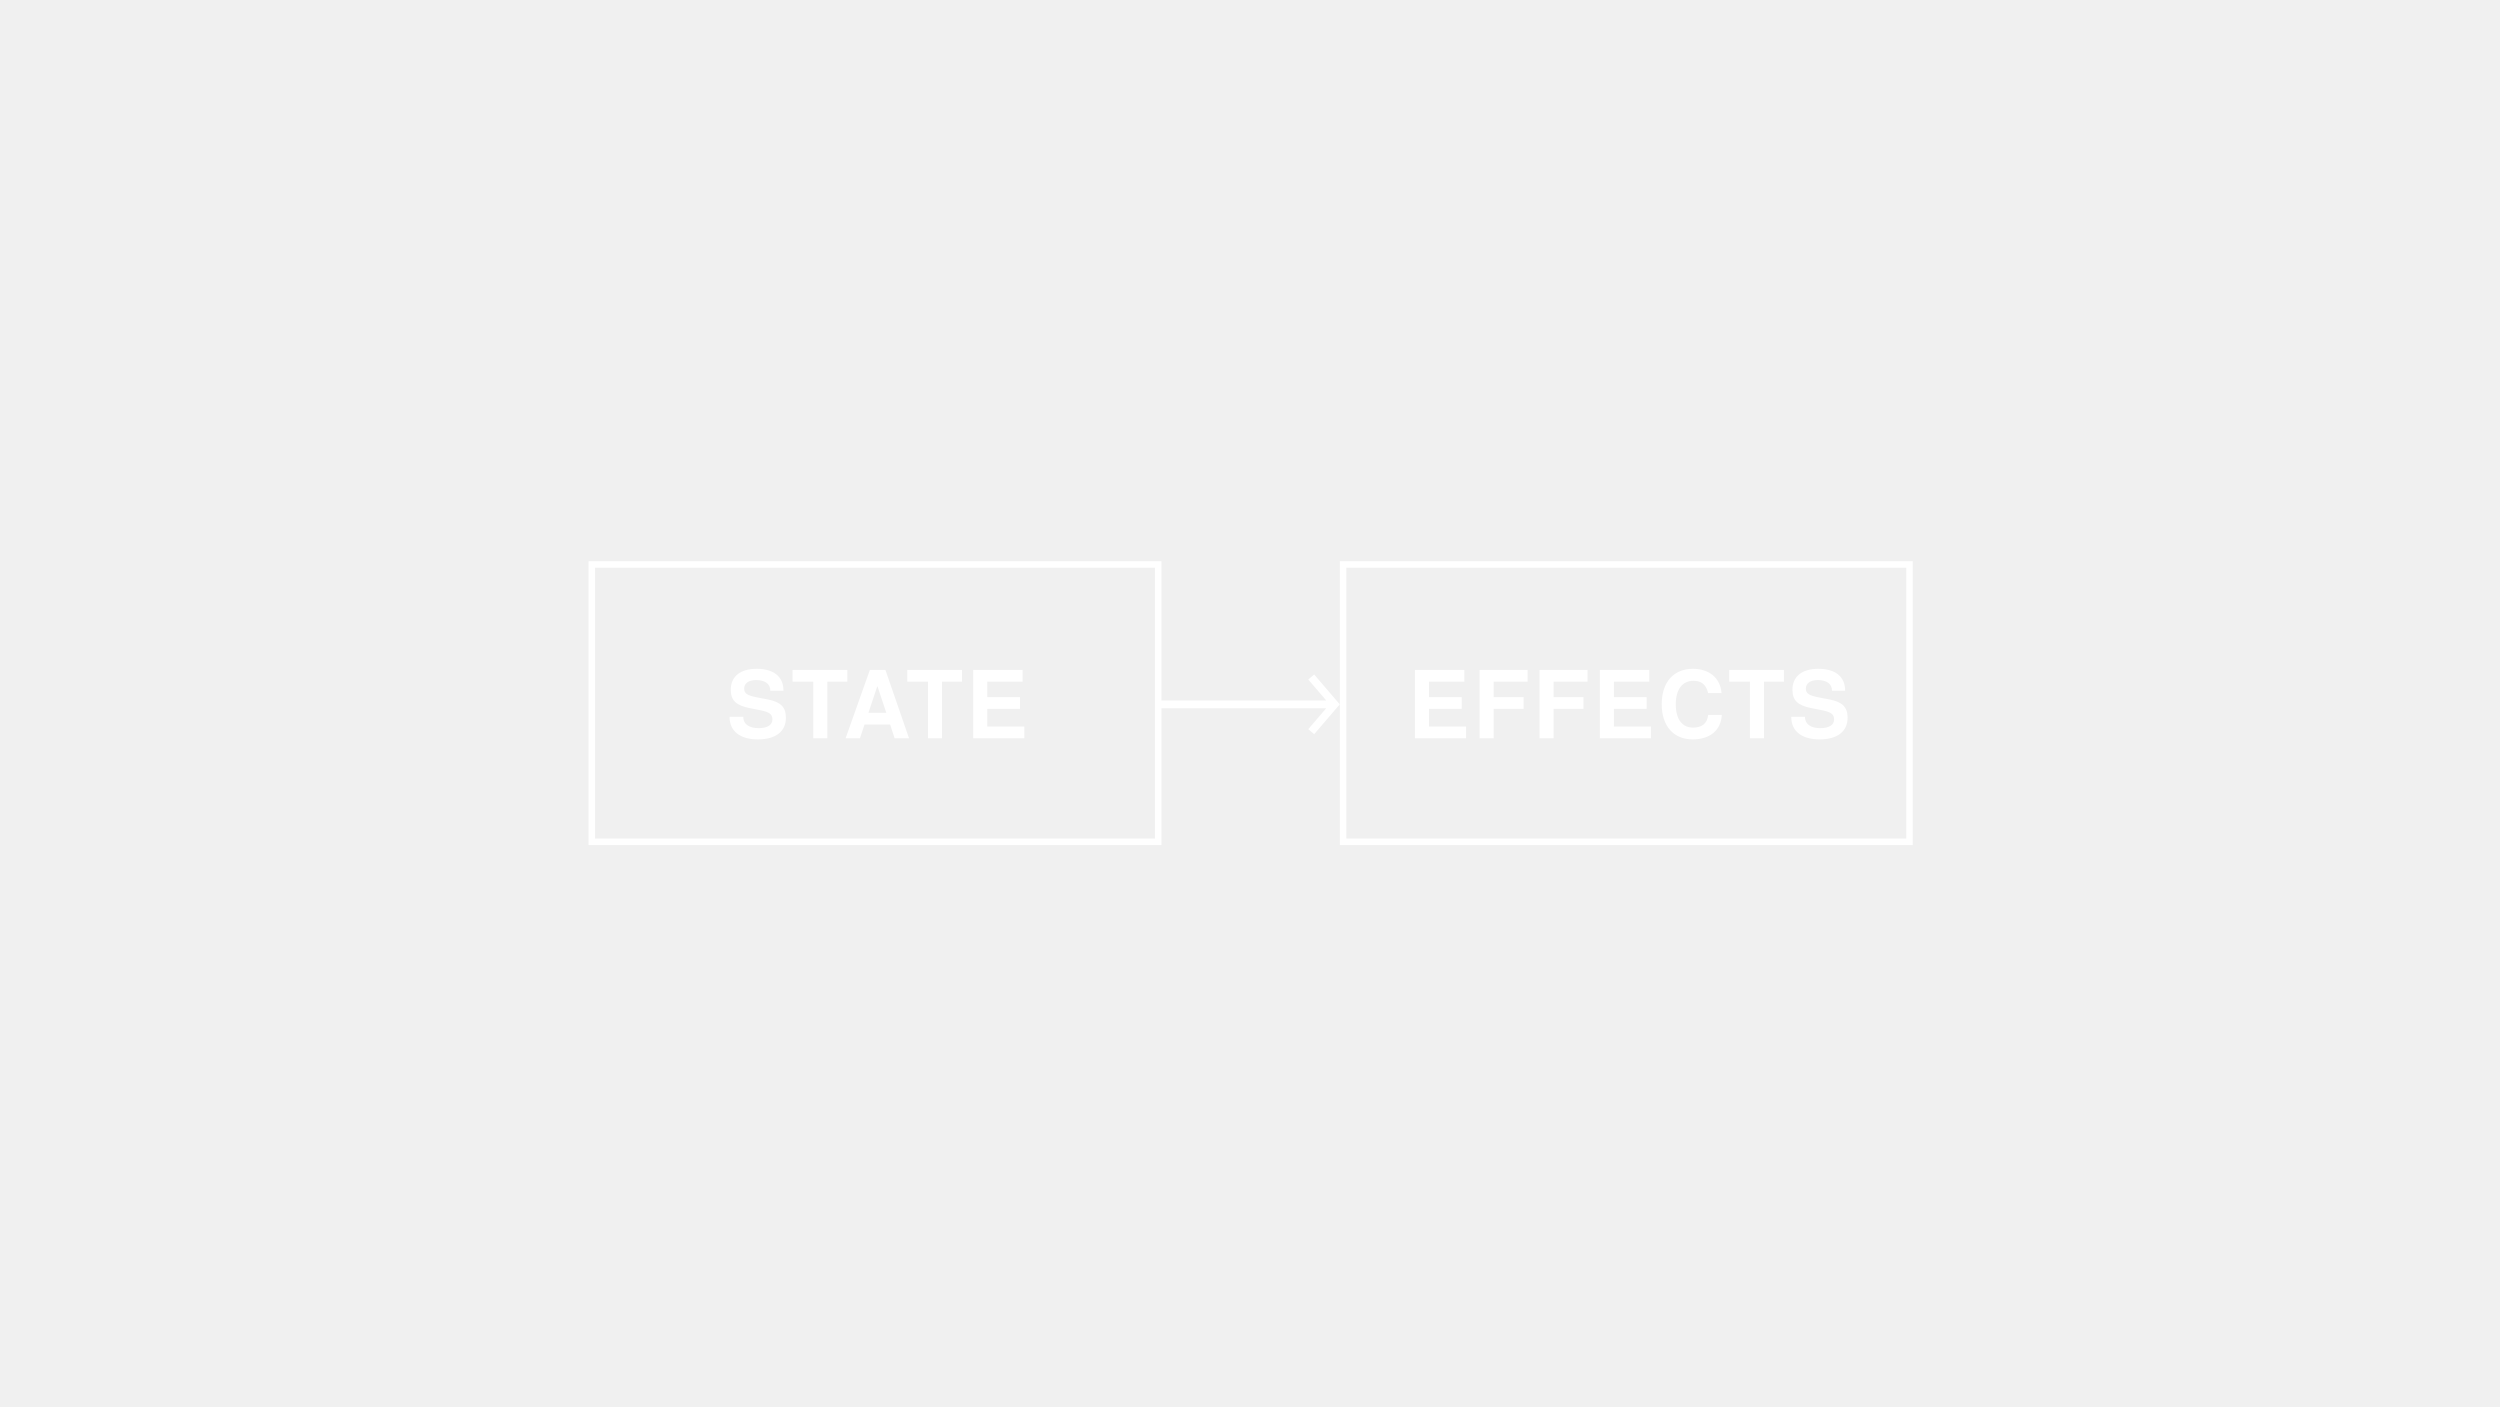
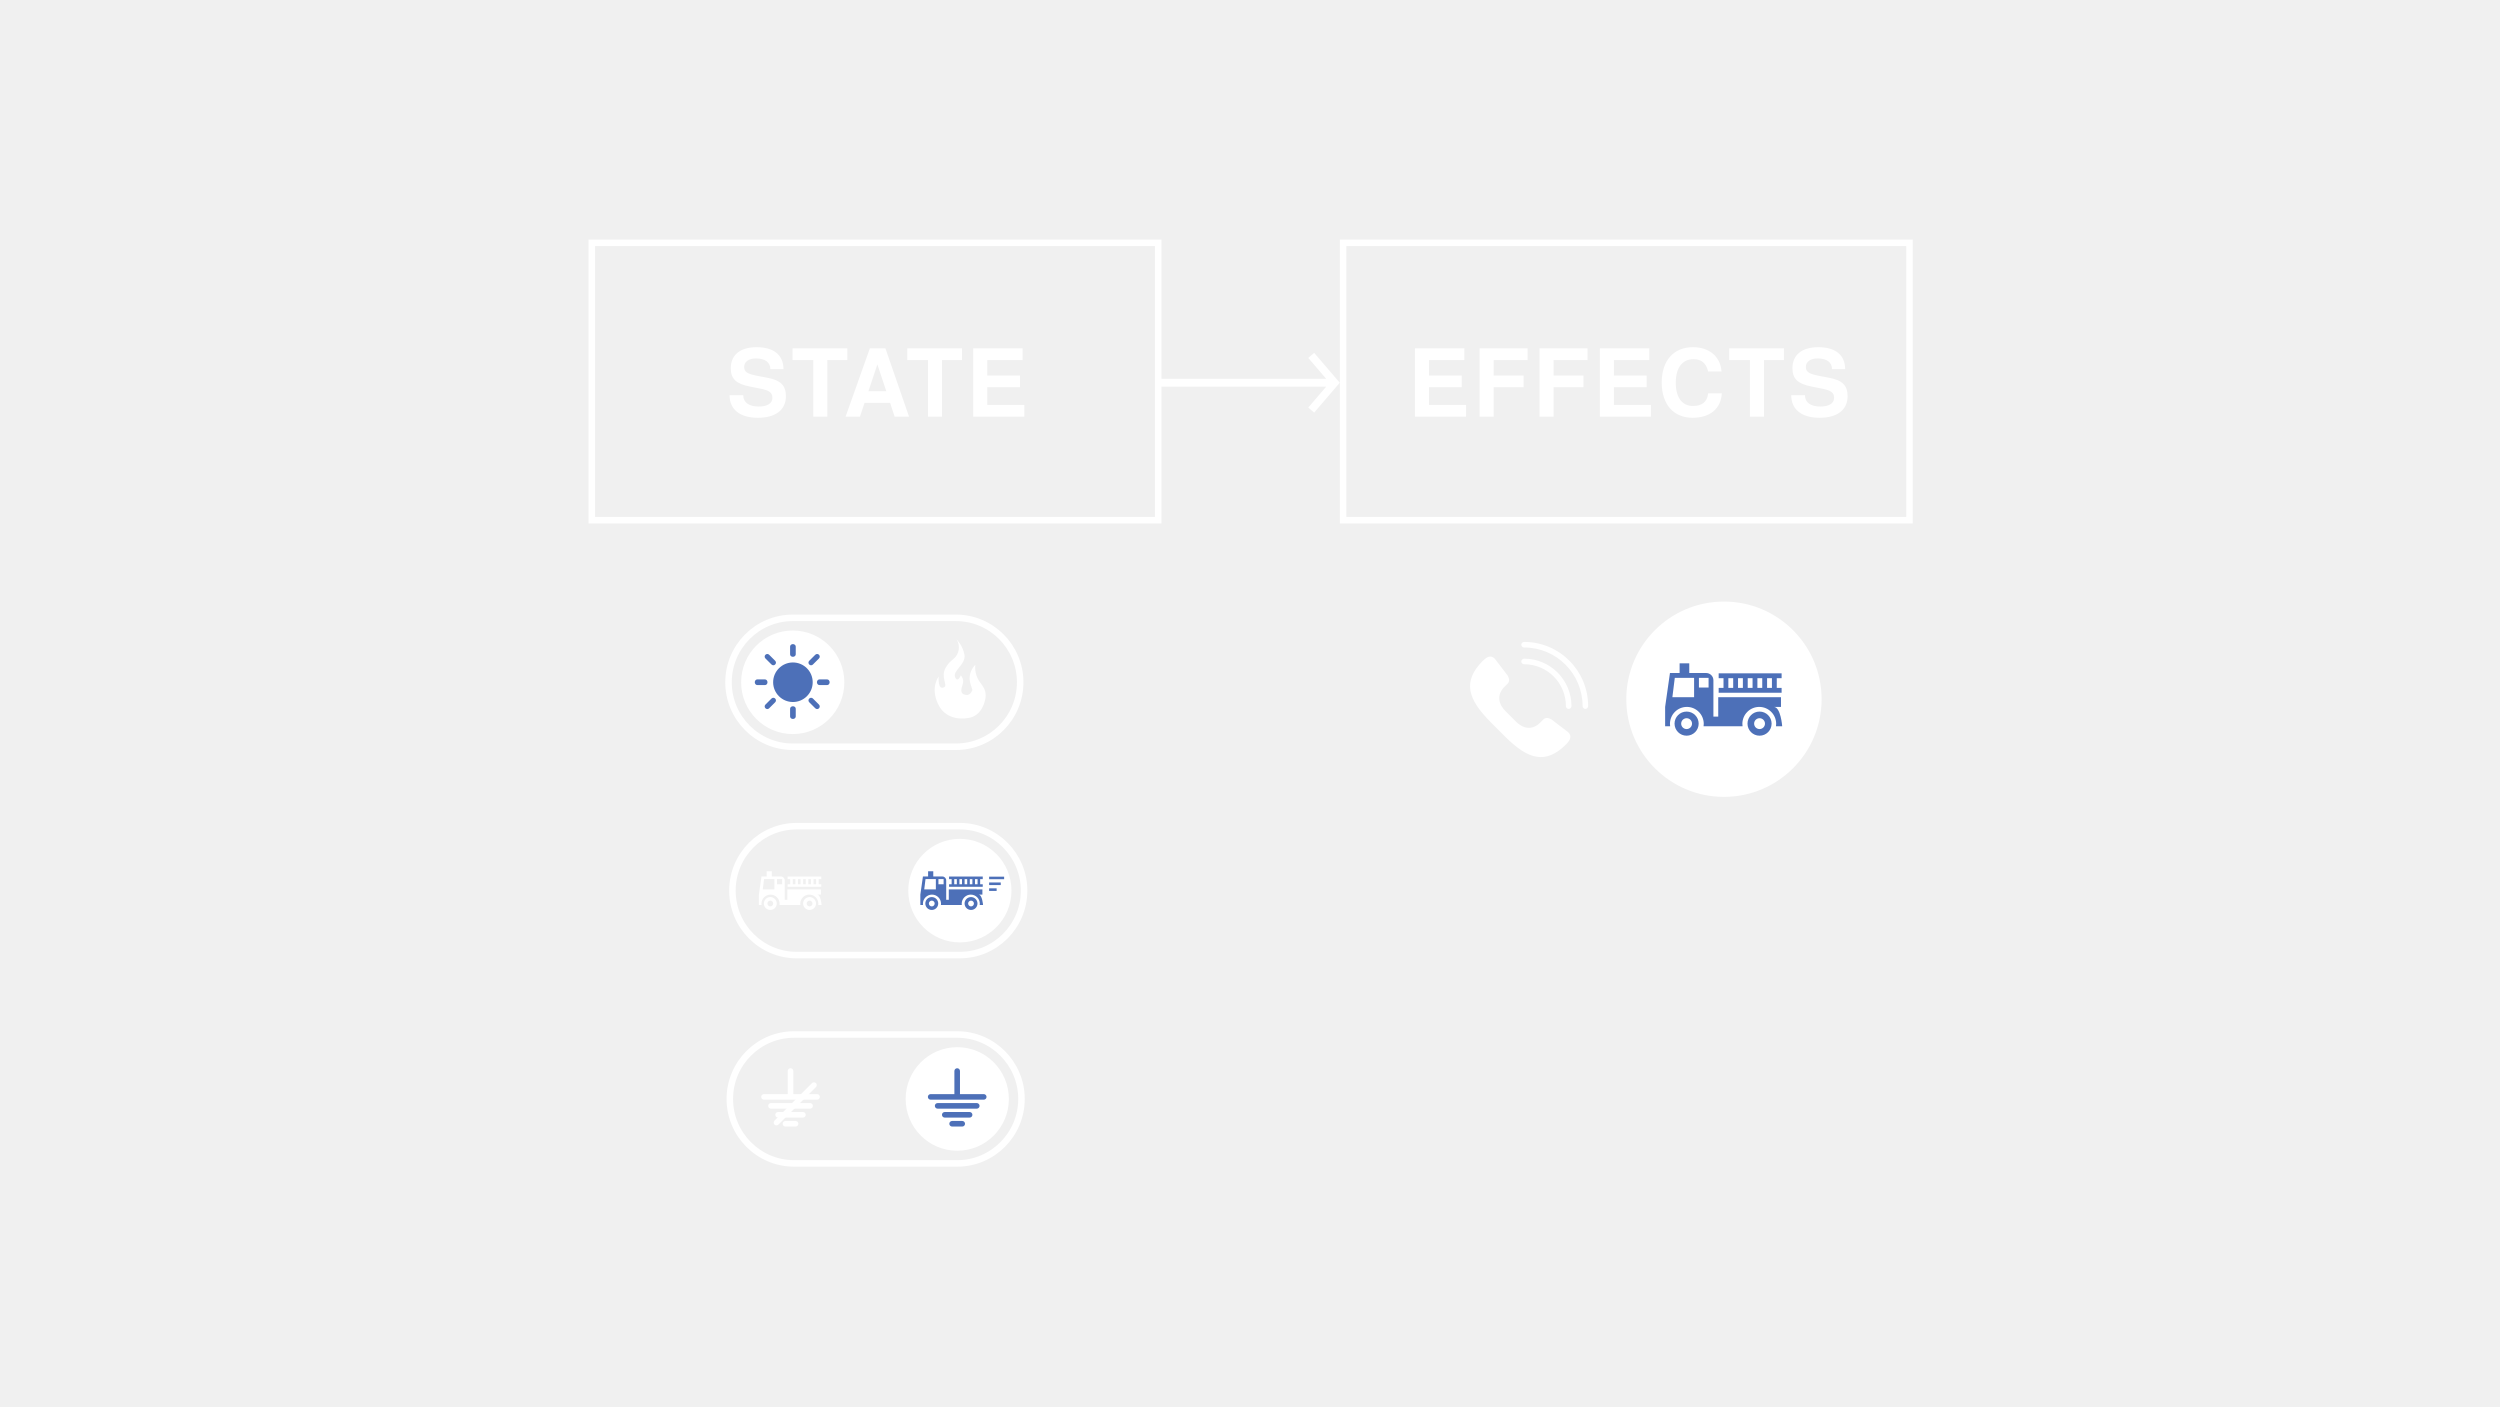
<svg xmlns="http://www.w3.org/2000/svg" width="1920px" height="1080px" viewBox="0 0 1920 1080" version="1.1">
  <defs />
  <g id="Actual-Slides" stroke="none" stroke-width="1" fill="none" fill-rule="evenodd">
    <g id="effectsAreAFunctionOfState">
-       <g id="Group" transform="translate(452, 431)">
+       <g id="Group" transform="translate(452, 184)">
        <g id="Events-Block">
          <rect id="Rectangle-7" stroke="#FFFFFF" stroke-width="5" x="2.5" y="2.5" width="435" height="213" />
          <text id="STATE" font-family="HelveticaNeue-Bold, Helvetica Neue" font-size="72" font-weight="bold" letter-spacing="2" fill="#FFFFFF">
            <tspan x="106" y="136">STATE</tspan>
          </text>
        </g>
        <g id="State-Block-Copy" transform="translate(577, 0)">
          <rect id="Rectangle-7-Copy" stroke="#FFFFFF" stroke-width="5" x="2.5" y="2.5" width="435" height="213" />
          <text id="EFFECTS" font-family="HelveticaNeue-Bold, Helvetica Neue" font-size="72" font-weight="bold" letter-spacing="2" fill="#FFFFFF">
            <tspan x="52" y="136">EFFECTS</tspan>
          </text>
        </g>
        <g id="Arrows" transform="translate(438, 87)" fill-rule="nonzero" fill="#FFFFFF">
          <polygon id="Shape" transform="translate(69.48432, 22.93752) scale(-1, 1) rotate(90) translate(-69.48432, -22.93752) " points="69.484 92.422 71.422 90.734 92.422 72.734 88.547 68.203 72.484 81.984 72.484 -46.547 66.484 -46.547 66.484 81.984 50.422 68.203 46.547 72.734 67.547 90.734" />
        </g>
      </g>
+       <g id="Sun-/-Fire-Switch" transform="translate(557, 472)">
+         <g id="Switch-Copy-2" transform="translate(114.5, 52) scale(-1, 1) translate(-114.5, -52) ">
+           <path d="M177.177,2.5 L51.823,2.5 C24.63,2.5 2.5,24.705 2.5,52 C2.5,79.295 24.63,101.5 51.823,101.5 L177.177,101.5 C204.37,101.5 226.5,79.295 226.5,52 C226.5,24.705 204.37,2.5 177.177,2.5 Z" id="Shape-Copy-2" stroke="#FFFFFF" stroke-width="5" fill-rule="nonzero" />
+           <path d="M177.177,91.765 C155.29,91.765 137.548,73.962 137.548,52 C137.548,30.038 155.29,12.235 177.177,12.235 C199.065,12.235 216.806,30.038 216.806,52 C216.806,73.962 199.065,91.765 177.177,91.765 Z" id="Path" fill="#FFFFFF" />
+         </g>
+         <g id="Sun-State" transform="translate(1, 1)">
+           <rect id="Background-Copy" fill="#000000" opacity="0" x="0" y="0" width="100" height="100" />
+           <path d="M50.959,35.77 C59.337,35.77 66.148,42.581 66.148,50.959 C66.148,59.337 59.337,66.148 50.959,66.148 C42.581,66.148 35.77,59.337 35.77,50.959 C35.77,42.581 42.581,35.77 50.959,35.77 Z M50.959,31.431 C49.776,31.431 48.789,30.636 48.789,29.557 L48.789,23.54 C48.789,22.518 49.776,21.667 50.959,21.667 C52.143,21.667 53.129,22.518 53.129,23.54 L53.129,29.557 C53.129,30.579 52.143,31.431 50.959,31.431 Z M34.496,37.324 L29.863,32.699 C29.06,31.897 29.06,30.664 29.863,29.862 C30.666,29.061 31.902,29.061 32.705,29.862 L37.338,34.487 C38.141,35.289 38.141,36.522 37.338,37.324 C36.967,37.755 36.411,37.94 35.917,37.94 C35.423,37.94 34.867,37.694 34.496,37.324 Z M31.431,50.959 C31.431,52.143 30.636,53.129 29.557,53.129 L23.54,53.129 C22.518,53.129 21.667,52.143 21.667,50.959 C21.667,49.776 22.518,48.789 23.54,48.789 L29.557,48.789 C30.579,48.789 31.431,49.776 31.431,50.959 Z M34.496,63.494 C35.299,62.693 36.597,62.693 37.338,63.494 C38.141,64.296 38.141,65.529 37.338,66.331 L32.705,70.956 C32.334,71.387 31.778,71.572 31.284,71.572 C30.79,71.572 30.234,71.326 29.863,70.956 C29.06,70.154 29.06,68.921 29.863,68.119 L34.496,63.494 Z M50.959,69.403 C52.143,69.403 53.129,70.197 53.129,71.276 L53.129,77.293 C53.129,78.315 52.143,79.167 50.959,79.167 C49.776,79.167 48.789,78.315 48.789,77.293 L48.789,71.276 C48.789,70.254 49.776,69.403 50.959,69.403 Z M66.337,63.494 L70.97,68.119 C71.773,68.921 71.773,70.154 70.97,70.956 C70.599,71.387 70.043,71.572 69.549,71.572 C69.055,71.572 68.499,71.326 68.128,70.956 L63.495,66.331 C62.692,65.529 62.692,64.296 63.495,63.494 C64.298,62.693 65.534,62.693 66.337,63.494 Z M77.293,48.789 C78.315,48.789 79.167,49.776 79.167,50.959 C79.167,52.143 78.315,53.129 77.293,53.129 L71.276,53.129 C70.254,53.129 69.403,52.143 69.403,50.959 C69.403,49.776 70.254,48.789 71.276,48.789 L77.293,48.789 Z M64.916,37.94 C64.36,37.94 63.866,37.755 63.495,37.324 C62.692,36.522 62.692,35.289 63.495,34.487 L68.128,29.862 C68.931,29.061 70.167,29.061 70.97,29.862 C71.773,30.664 71.773,31.897 70.97,32.699 L66.337,37.324 C65.966,37.755 65.41,37.94 64.916,37.94 Z" id="Combined-Shape" fill="#4D70B8" fill-rule="nonzero" />
+         </g>
+         <g id="Fire-State" transform="translate(131, 0)">
+           <rect id="Background-Copy" fill="#6F6F6F" opacity="0" x="0" y="0" width="100" height="100" />
+           <path d="M62.78,48.929 C60.168,43.233 61.072,38.516 61.072,38.516 C61.072,38.516 55.955,43.286 56.751,50.289 C57.018,52.645 57.983,55.319 58.847,57.963 C57.958,60.063 56.389,62.17 53.721,61.696 C48.658,60.796 50.415,56.654 51.48,53.073 C52.545,49.492 49.906,46.631 49.906,46.631 C49.906,46.631 47.528,52.846 45.499,48.006 C43.471,43.166 53.939,38.163 52.716,30.968 C51.493,23.773 46.637,19 46.637,19 C46.637,19 49.777,23.473 47.747,29.124 C45.717,34.775 41.767,34.264 38.093,41.129 C34.419,47.993 39.865,54.18 37.271,55.676 C31.925,58.761 32.932,47.594 32.932,47.594 C32.932,47.594 26.265,55.865 32.489,68.834 C39.201,82.82 54.895,79.558 55.702,79.38 C60.461,78.784 64.98,75.534 67.407,69.295 C72.025,57.42 65.393,54.626 62.78,48.929 Z" id="Shape-Copy-6" fill="#FFFFFF" fill-rule="nonzero" />
+         </g>
+       </g>
+       <g id="Fire-Truck-Coming-Switch" transform="translate(555, 632)">
+         <g id="Switch" transform="translate(5, 0)">
+           <path d="M177.177,2.5 L51.823,2.5 C24.63,2.5 2.5,24.705 2.5,52 C2.5,79.295 24.63,101.5 51.823,101.5 L177.177,101.5 C204.37,101.5 226.5,79.295 226.5,52 C226.5,24.705 204.37,2.5 177.177,2.5 Z" id="Shape-Copy-2" stroke="#FFFFFF" stroke-width="5" fill-rule="nonzero" />
+           <path d="M177.177,91.765 C155.29,91.765 137.548,73.962 137.548,52 C137.548,30.038 155.29,12.235 177.177,12.235 C199.065,12.235 216.806,30.038 216.806,52 C216.806,73.962 199.065,91.765 177.177,91.765 Z" id="Path" fill="#FFFFFF" />
+         </g>
+         <g id="Fire-Department-Coming" transform="translate(139, 7)">
+           <rect id="Rectangle-2" fill="#FFFFFF" opacity="0" x="0" y="0" width="90" height="90" />
+           <path d="M75.19,34.13 L71.218,34.13 L71.218,30.15 L67.247,30.15 L67.247,34.13 L60.297,34.13 C58.653,34.13 57.32,35.468 57.32,37.116 L57.32,48.063 L57.32,52.044 L55.334,52.044 L55.334,48.063 L55.334,44.082 L29.521,44.082 L29.521,48.063 L32.5,48.063 C29.605,48.063 29.025,56.025 29.025,56.025 L31.587,56.025 C31.54,55.698 31.507,55.368 31.507,55.03 C31.507,51.183 34.619,48.063 38.457,48.063 C42.294,48.063 45.406,51.183 45.406,55.03 C45.406,55.368 45.375,55.698 45.328,56.025 L61.369,56.025 C61.323,55.698 61.29,55.368 61.29,55.03 C61.29,51.183 64.402,48.063 68.239,48.063 C72.077,48.063 75.189,51.183 75.189,55.03 C75.189,55.368 75.158,55.698 75.111,56.025 L77.175,56.025 L77.175,48.063 L75.19,34.13 Z M38.25,49.95 C35.516,49.95 33.3,52.167 33.3,54.9 C33.3,57.634 35.516,59.85 38.25,59.85 C40.984,59.85 43.2,57.634 43.2,54.9 C43.2,52.167 40.984,49.95 38.25,49.95 M38.25,57.128 C37.022,57.128 36.022,56.129 36.022,54.901 C36.022,53.673 37.022,52.673 38.25,52.673 C39.478,52.673 40.477,53.673 40.477,54.901 C40.477,56.129 39.478,57.128 38.25,57.128 M68.4,49.95 C65.666,49.95 63.45,52.167 63.45,54.9 C63.45,57.634 65.666,59.85 68.4,59.85 C71.134,59.85 73.35,57.634 73.35,54.9 C73.35,52.167 71.134,49.95 68.4,49.95 M68.4,57.128 C67.172,57.128 66.173,56.129 66.173,54.901 C66.173,53.673 67.172,52.673 68.4,52.673 C69.628,52.673 70.628,53.673 70.628,54.901 C70.628,56.129 69.628,57.128 68.4,57.128 M55.125,40.106 L53.135,40.106 L53.135,36.169 L55.125,36.169 L55.125,34.2 L29.25,34.2 L29.25,36.169 L31.241,36.169 L31.241,40.106 L29.25,40.106 L29.25,42.075 L55.125,42.075 L55.125,40.106 Z M35.221,40.106 L33.231,40.106 L33.231,36.169 L35.221,36.169 L35.221,40.106 Z M39.202,40.106 L37.211,40.106 L37.211,36.169 L39.202,36.169 L39.202,40.106 Z M43.183,40.106 L41.192,40.106 L41.192,36.169 L43.183,36.169 L43.183,40.106 Z M47.164,40.106 L45.173,40.106 L45.173,36.169 L47.164,36.169 L47.164,40.106 Z M51.145,40.106 L49.154,40.106 L49.154,36.169 L51.145,36.169 L51.145,40.106 Z M63.276,40.102 L59.305,40.102 L59.305,36.121 L63.276,36.121 L63.276,40.102 Z M65.262,44.083 L65.262,36.121 L67.247,36.121 L71.218,36.121 L73.204,36.121 L74.196,44.083 L65.262,44.083 L65.262,44.083 Z M24.354,34.256 L24.354,36.225 L12.825,36.225 L12.825,34.256 L24.354,34.256 Z M24.354,38.756 L24.354,40.725 L15.42,40.725 L15.42,38.756 L24.354,38.756 Z M24.354,43.256 L24.354,45.225 L18.59,45.225 L18.59,43.256 L24.354,43.256 Z" id="Shape" fill="#4D70B8" fill-rule="nonzero" transform="translate(45, 45) scale(-1, 1) translate(-45, -45) " />
+         </g>
+         <g id="Fire-Department-Static" transform="translate(0, 7)" fill="#FFFFFF">
+           <rect id="Rectangle-2" opacity="0" x="0" y="0" width="90" height="90" />
+           <path d="M73.99,34.13 L70.018,34.13 L70.018,30.15 L66.047,30.15 L66.047,34.13 L59.097,34.13 C57.453,34.13 56.12,35.468 56.12,37.116 L56.12,48.063 L56.12,52.044 L54.134,52.044 L54.134,48.063 L54.134,44.082 L28.321,44.082 L28.321,48.063 L31.3,48.063 C28.405,48.063 27.825,56.025 27.825,56.025 L30.387,56.025 C30.34,55.698 30.307,55.368 30.307,55.03 C30.307,51.183 33.419,48.063 37.257,48.063 C41.094,48.063 44.206,51.183 44.206,55.03 C44.206,55.368 44.175,55.698 44.128,56.025 L60.169,56.025 C60.123,55.698 60.09,55.368 60.09,55.03 C60.09,51.183 63.202,48.063 67.039,48.063 C70.877,48.063 73.989,51.183 73.989,55.03 C73.989,55.368 73.958,55.698 73.911,56.025 L75.975,56.025 L75.975,48.063 L73.99,34.13 Z M37.05,49.95 C34.316,49.95 32.1,52.167 32.1,54.9 C32.1,57.634 34.316,59.85 37.05,59.85 C39.784,59.85 42,57.634 42,54.9 C42,52.167 39.784,49.95 37.05,49.95 M37.05,57.128 C35.822,57.128 34.822,56.129 34.822,54.901 C34.822,53.673 35.822,52.673 37.05,52.673 C38.278,52.673 39.277,53.673 39.277,54.901 C39.277,56.129 38.278,57.128 37.05,57.128 M67.2,49.95 C64.466,49.95 62.25,52.167 62.25,54.9 C62.25,57.634 64.466,59.85 67.2,59.85 C69.934,59.85 72.15,57.634 72.15,54.9 C72.15,52.167 69.934,49.95 67.2,49.95 M67.2,57.128 C65.972,57.128 64.973,56.129 64.973,54.901 C64.973,53.673 65.972,52.673 67.2,52.673 C68.428,52.673 69.428,53.673 69.428,54.901 C69.428,56.129 68.428,57.128 67.2,57.128 M53.925,40.106 L51.935,40.106 L51.935,36.169 L53.925,36.169 L53.925,34.2 L28.05,34.2 L28.05,36.169 L30.041,36.169 L30.041,40.106 L28.05,40.106 L28.05,42.075 L53.925,42.075 L53.925,40.106 Z M34.021,40.106 L32.031,40.106 L32.031,36.169 L34.021,36.169 L34.021,40.106 Z M38.002,40.106 L36.011,40.106 L36.011,36.169 L38.002,36.169 L38.002,40.106 Z M41.983,40.106 L39.992,40.106 L39.992,36.169 L41.983,36.169 L41.983,40.106 Z M45.964,40.106 L43.973,40.106 L43.973,36.169 L45.964,36.169 L45.964,40.106 Z M49.945,40.106 L47.954,40.106 L47.954,36.169 L49.945,36.169 L49.945,40.106 Z M62.076,40.102 L58.105,40.102 L58.105,36.121 L62.076,36.121 L62.076,40.102 Z M64.062,44.083 L64.062,36.121 L66.047,36.121 L70.018,36.121 L72.004,36.121 L72.996,44.083 L64.062,44.083 L64.062,44.083 Z" id="Shape" fill-rule="nonzero" transform="translate(51.9, 45) scale(-1, 1) translate(-51.9, -45) " />
+         </g>
+       </g>
+       <g id="Rod-or-not-Rod-Switch" transform="translate(558, 792)">
+         <g id="Switch-Copy">
+           <path d="M177.177,2.5 L51.823,2.5 C24.63,2.5 2.5,24.705 2.5,52 C2.5,79.295 24.63,101.5 51.823,101.5 L177.177,101.5 C204.37,101.5 226.5,79.295 226.5,52 C226.5,24.705 204.37,2.5 177.177,2.5 Z" id="Shape-Copy-2" stroke="#FFFFFF" stroke-width="5" fill-rule="nonzero" />
+           <path d="M177.177,91.765 C155.29,91.765 137.548,73.962 137.548,52 C137.548,30.038 155.29,12.235 177.177,12.235 C199.065,12.235 216.806,30.038 216.806,52 C216.806,73.962 199.065,91.765 177.177,91.765 Z" id="Path" fill="#FFFFFF" />
+         </g>
+         <g id="Add-Ground-On-Action" transform="translate(133, 5)">
+           <rect id="Rectangle-2" fill="#FFFFFF" opacity="0" x="0" y="0" width="90" height="90" />
+           <path d="M46.257,43.269 C46.263,43.205 46.266,43.139 46.266,43.073 L46.266,25.548 C46.266,24.362 45.304,23.4 44.118,23.4 C42.932,23.4 41.97,24.362 41.97,25.548 L41.97,43.073 C41.97,43.139 41.973,43.205 41.979,43.269 L23.748,43.269 C22.562,43.269 21.6,44.231 21.6,45.417 C21.6,46.603 22.562,47.565 23.748,47.565 L64.508,47.565 C65.695,47.565 66.656,46.603 66.656,45.417 C66.656,44.231 65.695,43.269 64.508,43.269 L46.257,43.269 Z M29.105,54.453 C27.919,54.453 26.957,53.491 26.957,52.305 C26.957,51.119 27.919,50.157 29.105,50.157 L59.156,50.157 C60.342,50.157 61.304,51.119 61.304,52.305 C61.304,53.491 60.342,54.453 59.156,54.453 L29.105,54.453 Z M34.573,61.318 C33.387,61.318 32.425,60.357 32.425,59.17 C32.425,57.984 33.387,57.022 34.573,57.022 L53.662,57.022 C54.848,57.022 55.81,57.984 55.81,59.17 C55.81,60.357 54.848,61.318 53.662,61.318 L34.573,61.318 Z M40.225,68.192 C39.039,68.192 38.078,67.23 38.078,66.044 C38.078,64.858 39.039,63.896 40.225,63.896 L47.999,63.896 C49.185,63.896 50.147,64.858 50.147,66.044 C50.147,67.23 49.185,68.192 47.999,68.192 L40.225,68.192 Z" id="Combined-Shape" fill="#4D70B8" fill-rule="nonzero" />
+         </g>
+         <g id="Ground-Off" transform="translate(5, 5)">
+           <rect id="Rectangle-2" x="0" y="0" width="90" height="90" />
+           <path d="M46.257,43.269 C46.263,43.205 46.266,43.139 46.266,43.073 L46.266,25.548 C46.266,24.362 45.304,23.4 44.118,23.4 C42.932,23.4 41.97,24.362 41.97,25.548 L41.97,43.073 C41.97,43.139 41.973,43.205 41.979,43.269 L23.748,43.269 C22.562,43.269 21.6,44.231 21.6,45.417 C21.6,46.603 22.562,47.565 23.748,47.565 L64.508,47.565 C65.695,47.565 66.656,46.603 66.656,45.417 C66.656,44.231 65.695,43.269 64.508,43.269 L46.257,43.269 Z M29.105,54.453 C27.919,54.453 26.957,53.491 26.957,52.305 C26.957,51.119 27.919,50.157 29.105,50.157 L59.156,50.157 C60.342,50.157 61.304,51.119 61.304,52.305 C61.304,53.491 60.342,54.453 59.156,54.453 L29.105,54.453 Z M34.573,61.318 C33.387,61.318 32.425,60.357 32.425,59.17 C32.425,57.984 33.387,57.022 34.573,57.022 L53.662,57.022 C54.848,57.022 55.81,57.984 55.81,59.17 C55.81,60.357 54.848,61.318 53.662,61.318 L34.573,61.318 Z M40.225,68.192 C39.039,68.192 38.078,67.23 38.078,66.044 C38.078,64.858 39.039,63.896 40.225,63.896 L47.999,63.896 C49.185,63.896 50.147,64.858 50.147,66.044 C50.147,67.23 49.185,68.192 47.999,68.192 L40.225,68.192 Z" id="Combined-Shape" fill="#FFFFFF" fill-rule="nonzero" />
+           <path d="M27.348,52.896 L68.108,52.896 C69.295,52.896 70.256,51.934 70.256,50.748 C70.256,49.562 69.295,48.6 68.108,48.6 L27.348,48.6 C26.162,48.6 25.2,49.562 25.2,50.748 C25.2,51.934 26.162,52.896 27.348,52.896 Z" id="Shape-Copy" fill="#FFFFFF" transform="translate(47.72808, 50.74785) rotate(-45) translate(-47.72808, -50.74785) " />
+         </g>
+       </g>
+       <g id="Effect" transform="translate(1099, 462)">
+         <g id="Fire-Deparment" transform="translate(150, 0)">
+           <circle id="Oval-Copy-2" fill="#FFFFFF" cx="75" cy="75" r="75" />
+           <path d="M119.277,66.303 L115.559,66.303 L115.559,58.848 L119.277,58.848 L119.277,55.12 L70.934,55.12 L70.934,58.848 L74.653,58.848 L74.653,66.303 L70.934,66.303 L70.934,70.03 L119.277,70.03 L119.277,66.303 Z M82.09,66.303 L78.372,66.303 L78.372,58.848 L82.09,58.848 L82.09,66.303 Z M89.527,66.303 L85.808,66.303 L85.808,58.848 L89.527,58.848 L89.527,66.303 Z M96.965,66.303 L93.246,66.303 L93.246,58.848 L96.965,58.848 L96.965,66.303 Z M104.402,66.303 L100.683,66.303 L100.683,58.848 L104.402,58.848 L104.402,66.303 Z M111.84,66.303 L108.121,66.303 L108.121,58.848 L111.84,58.848 L111.84,66.303 Z" id="Shape" fill="#4D70B8" fill-rule="nonzero" transform="translate(95.10542, 62.5753) scale(-1, 1) translate(-95.10542, -62.5753) " />
+           <path d="M102.334,84.488 C97.218,84.488 93.072,88.636 93.072,93.75 C93.072,98.866 97.218,103.012 102.334,103.012 C107.451,103.012 111.596,98.866 111.596,93.75 C111.596,88.637 107.451,84.488 102.334,84.488 M102.334,97.919 C100.036,97.919 98.166,96.05 98.166,93.751 C98.166,91.454 100.036,89.583 102.334,89.583 C104.632,89.583 106.502,91.454 106.502,93.751 C106.502,96.05 104.632,97.919 102.334,97.919" id="Shape" fill="#4D70B8" fill-rule="nonzero" transform="translate(102.3343, 93.75) scale(-1, 1) translate(-102.3343, -93.75) " />
+           <path d="M46.31,84.488 C41.194,84.488 37.048,88.636 37.048,93.75 C37.048,98.866 41.194,103.012 46.31,103.012 C51.426,103.012 55.572,98.866 55.572,93.75 C55.572,88.637 51.426,84.488 46.31,84.488 M46.31,97.919 C44.012,97.919 42.142,96.05 42.142,93.751 C42.142,91.454 44.012,89.583 46.31,89.583 C48.608,89.583 50.479,91.454 50.479,93.751 C50.479,96.05 48.608,97.919 46.31,97.919" id="Shape" fill="#4D70B8" fill-rule="nonzero" transform="translate(46.31024, 93.75) scale(-1, 1) translate(-46.31024, -93.75) " />
+           <path d="M116.022,54.876 L108.606,54.876 L108.606,47.44 L101.191,47.44 L101.191,54.876 L88.214,54.876 C85.144,54.876 82.653,57.375 82.653,60.454 L82.653,80.907 L82.653,88.344 L78.945,88.344 L78.945,80.907 L78.945,73.47 L30.746,73.47 L30.746,80.907 L36.308,80.907 C30.902,80.908 29.819,95.783 29.819,95.783 L34.602,95.783 C34.516,95.173 34.455,94.556 34.455,93.923 C34.455,86.737 40.265,80.908 47.431,80.908 C54.596,80.908 60.407,86.736 60.407,93.923 C60.407,94.556 60.349,95.173 60.262,95.783 L90.216,95.783 C90.129,95.173 90.068,94.556 90.068,93.923 C90.068,86.737 95.878,80.908 103.044,80.908 C110.209,80.908 116.021,86.736 116.021,93.923 C116.021,94.556 115.962,95.173 115.875,95.783 L119.729,95.783 L119.729,80.908 L116.022,54.876 Z M93.776,66.033 L86.36,66.033 L86.36,58.596 L93.776,58.596 L93.776,66.033 Z M97.483,73.471 L97.483,58.596 L101.191,58.596 L108.606,58.596 L112.313,58.596 L114.167,73.471 L97.483,73.471 L97.483,73.471 Z" id="Shape" fill="#4D70B8" fill-rule="nonzero" transform="translate(74.7741, 71.61145) scale(-1, 1) translate(-74.7741, -71.61145) " />
+         </g>
+         <g id="Call-box" fill="#FFFFFF">
+           <rect id="Rectangle" opacity="0" x="0" y="0" width="150" height="150" />
+           <path d="M56.645,103.44 L45.977,92.754 C28.314,75.059 23.881,61.459 39.882,45.429 C42.453,42.92 45.702,40.574 49.025,43.903 L58.931,56.879 C61.13,60.974 59.566,62.574 57.407,64.512 C49.513,71.596 52.133,79.239 57.407,84.358 L65.026,91.991 C70.136,97.274 77.766,99.898 84.837,91.991 C86.771,89.828 88.369,88.261 92.456,90.464 L105.409,100.387 C108.732,103.716 106.39,106.971 103.886,109.547 C87.885,125.576 74.308,121.135 56.645,103.44 Z M69.329,33.26 C69.308,32.152 70.303,30.989 71.582,31 C98.682,31 120.697,53.092 120.697,80.286 C120.713,81.418 119.69,82.459 118.562,82.459 C117.433,82.459 116.41,81.418 116.426,80.286 C116.426,55.408 96.374,35.286 71.582,35.286 C70.464,35.347 69.39,34.382 69.329,33.26 Z M69.329,46.117 C69.308,45.084 70.248,43.868 71.582,43.857 C91.606,43.857 107.884,60.192 107.884,80.286 C107.9,81.418 106.877,82.459 105.749,82.459 C104.621,82.459 103.598,81.418 103.614,80.286 C103.614,62.508 89.298,48.143 71.582,48.143 C70.464,48.205 69.39,47.239 69.329,46.117 Z" id="Combined-Shape" fill-rule="nonzero" />
+         </g>
+       </g>
    </g>
  </g>
</svg>
